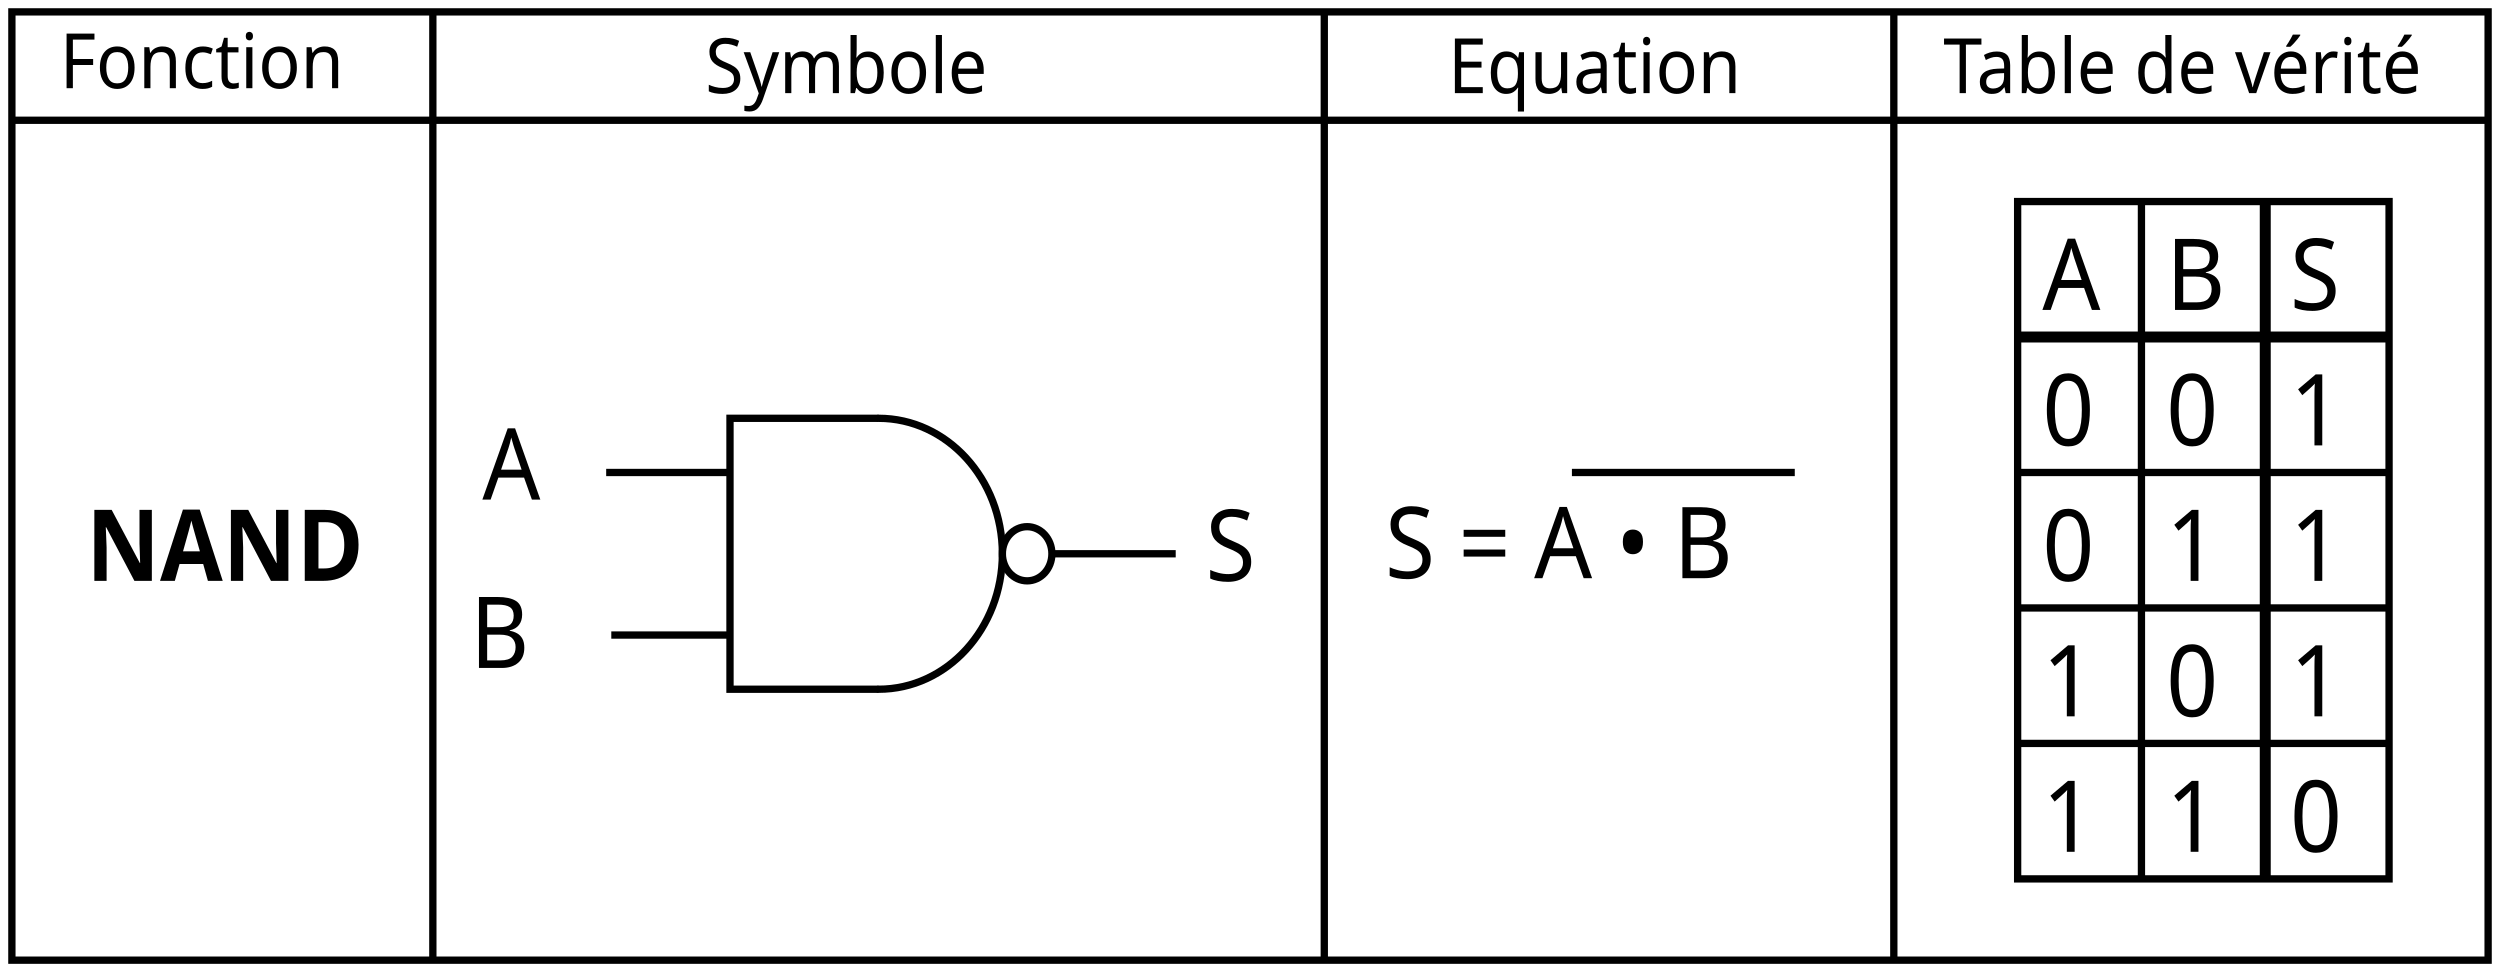
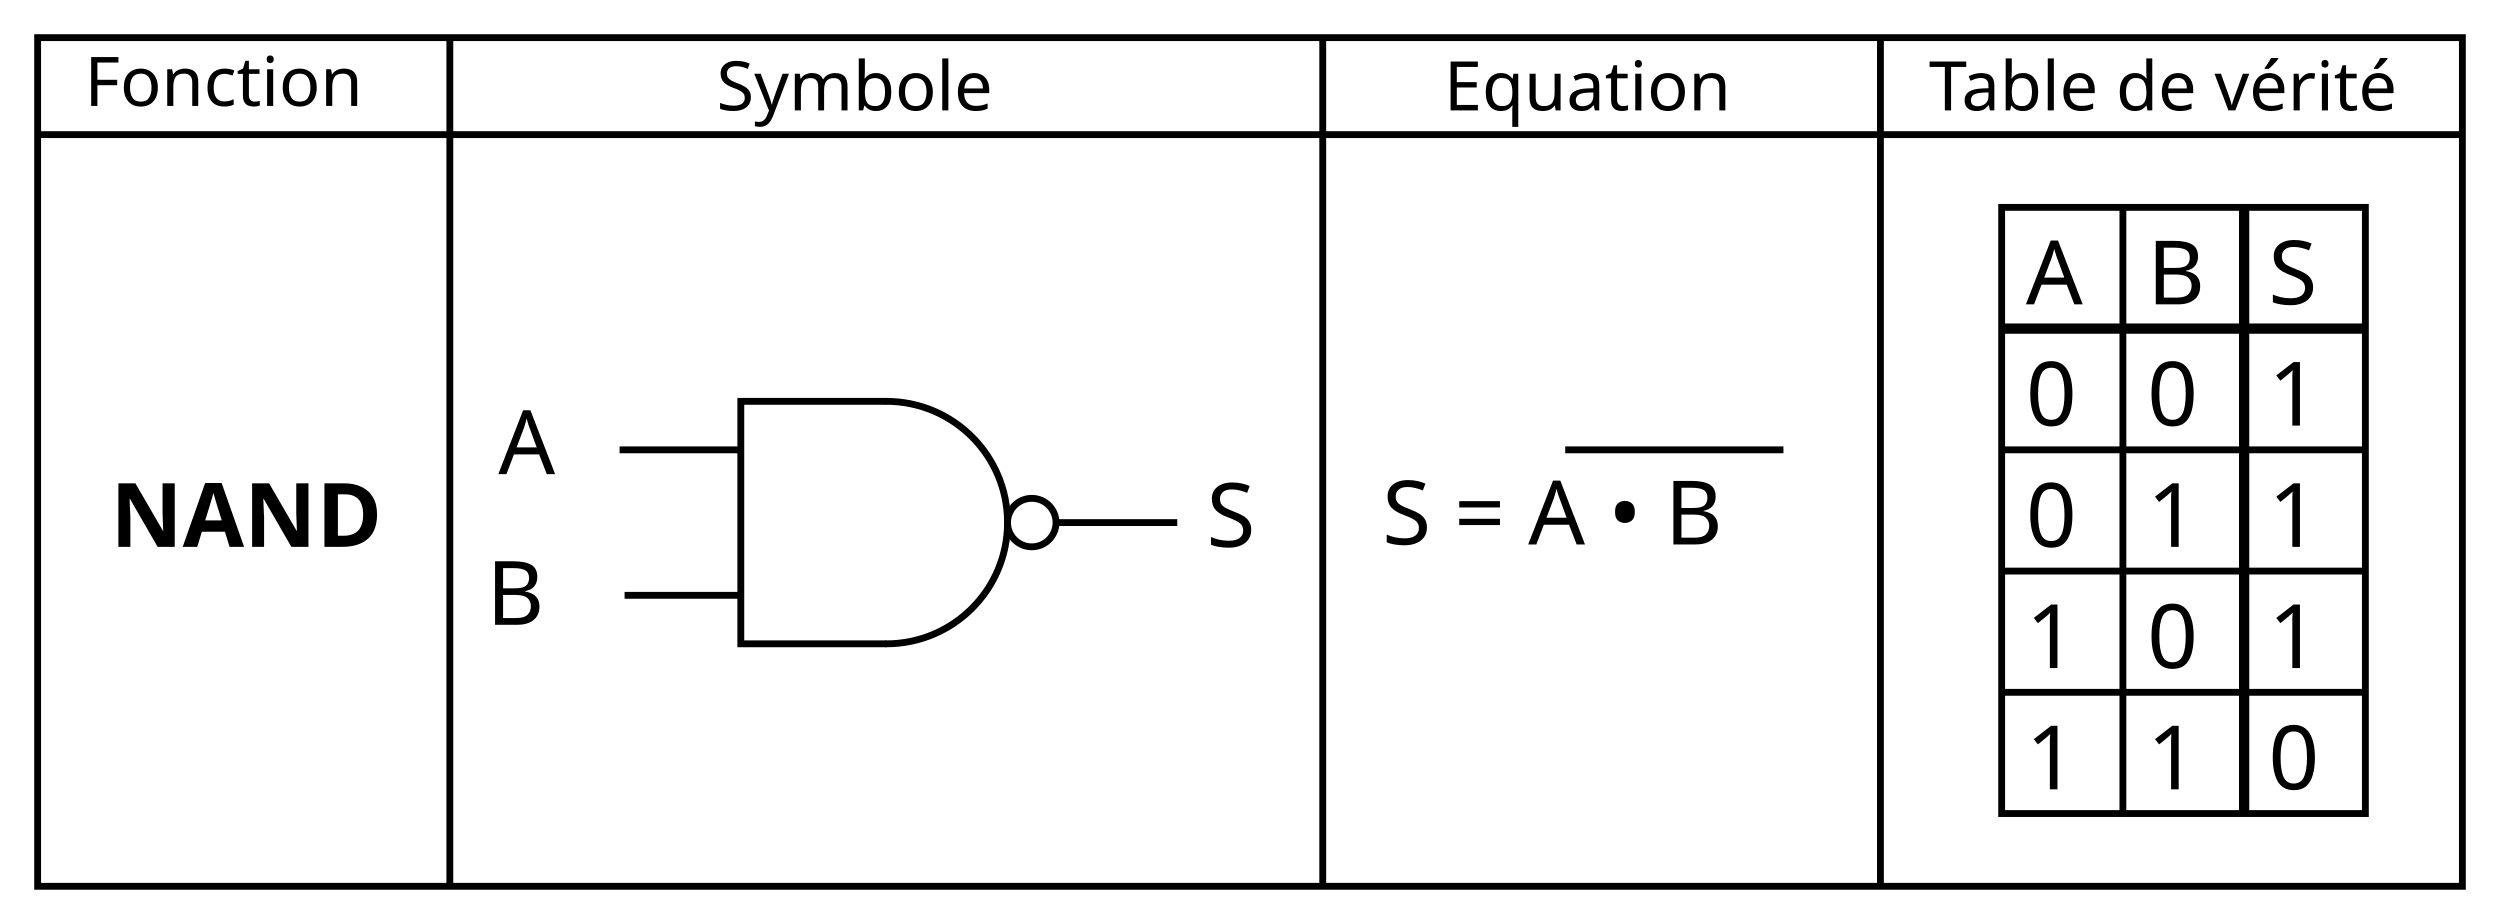
- <svg xmlns="http://www.w3.org/2000/svg" width="1518.925" height="590.595" id="svg2" version="1.1">
+ <svg xmlns="http://www.w3.org/2000/svg" width="365.331" height="135.016" id="svg2" version="1.1">
  <defs id="defs4" />
-   <g id="layer1" transform="translate(774.3036,-172.7534)">
-     <text xml:space="preserve" style="font-style:normal;font-weight:normal;font-size:57.738px;line-height:125%;font-family:Sans;letter-spacing:0px;word-spacing:0px;fill:#000000;fill-opacity:1;stroke:none" x="488.068" y="423.851" id="text3026" transform="scale(0.956002,1.046023)">
-       <tspan id="tspan3028" x="488.068" y="423.851">0</tspan>
+   <g id="layer1" transform="translate(-189.3819,-437.4134)">
+     <text xml:space="preserve" style="font-size:13px;font-style:normal;font-weight:normal;line-height:125%;letter-spacing:0px;word-spacing:0px;fill:#000000;fill-opacity:1;stroke:none;font-family:Sans" x="485.433" y="499.606" id="text3026">
+       <tspan id="tspan3028" x="485.433" y="499.606">0</tspan>
    </text>
-     <text xml:space="preserve" style="font-style:normal;font-weight:normal;font-size:57.738px;line-height:125%;font-family:Sans;letter-spacing:0px;word-spacing:0px;fill:#000000;fill-opacity:1;stroke:none" x="566.754" y="502.538" id="text3030-3" transform="scale(0.956002,1.046023)">
-       <tspan id="tspan3032-8" x="566.754" y="502.538">1</tspan>
+     <text xml:space="preserve" style="font-size:13px;font-style:normal;font-weight:normal;line-height:125%;letter-spacing:0px;word-spacing:0px;fill:#000000;fill-opacity:1;stroke:none;font-family:Sans" x="503.15" y="517.323" id="text3030-3">
+       <tspan id="tspan3032-8" x="503.15" y="517.323">1</tspan>
    </text>
-     <text xml:space="preserve" style="font-style:normal;font-weight:normal;font-size:57.738px;line-height:125%;font-family:Sans;letter-spacing:0px;word-spacing:0px;fill:#000000;fill-opacity:1;stroke:none" x="566.754" y="423.851" id="text3026-4-2" transform="scale(0.956002,1.046023)">
-       <tspan id="tspan3028-1-1" x="566.754" y="423.851">0</tspan>
+     <text xml:space="preserve" style="font-size:13px;font-style:normal;font-weight:normal;line-height:125%;letter-spacing:0px;word-spacing:0px;fill:#000000;fill-opacity:1;stroke:none;font-family:Sans" x="503.15" y="499.606" id="text3026-4-2">
+       <tspan id="tspan3028-1-1" x="503.15" y="499.606">0</tspan>
    </text>
-     <path style="fill:none;stroke:#000000;stroke-width:4.441px;stroke-linecap:butt;stroke-linejoin:miter;stroke-opacity:1" d="m 451.549,706.743 225.672,0 0,-411.538 -225.672,0 z" id="path3106" />
-     <path style="fill:none;stroke:#000000;stroke-width:4.441px;stroke-linecap:butt;stroke-linejoin:miter;stroke-opacity:1" d="m 526.773,706.743 0,-329.23" id="path3108" />
-     <text xml:space="preserve" style="font-style:normal;font-weight:normal;font-size:57.738px;line-height:125%;font-family:Sans;letter-spacing:0px;word-spacing:0px;fill:#000000;fill-opacity:1;stroke:none" x="488.068" y="345.165" id="text3110" transform="scale(0.956002,1.046023)">
-       <tspan id="tspan3112" x="488.068" y="345.165">A</tspan>
+     <path style="fill:none;stroke:#000000;stroke-width:1px;stroke-linecap:butt;stroke-linejoin:miter;stroke-opacity:1" d="m 481.89,556.299 53.15,0 0,-88.583 -53.15,0 z" id="path3106" />
+     <path style="fill:none;stroke:#000000;stroke-width:1px;stroke-linecap:butt;stroke-linejoin:miter;stroke-opacity:1" d="m 499.606,556.299 0,-70.866" id="path3108" />
+     <text xml:space="preserve" style="font-size:13px;font-style:normal;font-weight:normal;line-height:125%;letter-spacing:0px;word-spacing:0px;fill:#000000;fill-opacity:1;stroke:none;font-family:Sans" x="485.433" y="481.89" id="text3110">
+       <tspan id="tspan3112" x="485.433" y="481.89">A</tspan>
    </text>
-     <text xml:space="preserve" style="font-style:normal;font-weight:normal;font-size:57.738px;line-height:125%;font-family:Sans;letter-spacing:0px;word-spacing:0px;fill:#000000;fill-opacity:1;stroke:none" x="645.44" y="345.165" id="text3114" transform="scale(0.956002,1.046023)">
-       <tspan id="tspan3116" x="645.44" y="345.165">S</tspan>
+     <text xml:space="preserve" style="font-size:13px;font-style:normal;font-weight:normal;line-height:125%;letter-spacing:0px;word-spacing:0px;fill:#000000;fill-opacity:1;stroke:none;font-family:Sans" x="520.866" y="481.89" id="text3114">
+       <tspan id="tspan3116" x="520.866" y="481.89">S</tspan>
    </text>
-     <path style="fill:none;stroke:#000000;stroke-width:4.441px;stroke-linecap:butt;stroke-linejoin:miter;stroke-opacity:1" d="m 526.773,377.512 0,-82.308" id="path3120" />
-     <text xml:space="preserve" style="font-style:normal;font-weight:normal;font-size:57.738px;line-height:125%;font-family:Sans;letter-spacing:0px;word-spacing:0px;fill:#000000;fill-opacity:1;stroke:none" x="-503.379" y="455.326" id="text3901" transform="scale(0.956002,1.046023)">
-       <tspan id="tspan3903" x="-503.379" y="455.326">A</tspan>
+     <path style="fill:none;stroke:#000000;stroke-width:1px;stroke-linecap:butt;stroke-linejoin:miter;stroke-opacity:1" d="m 499.606,485.433 0,-17.717" id="path3120" />
+     <text xml:space="preserve" style="font-size:13px;font-style:normal;font-weight:normal;line-height:125%;letter-spacing:0px;word-spacing:0px;fill:#000000;fill-opacity:1;stroke:none;font-family:Sans" x="262.205" y="506.693" id="text3901">
+       <tspan id="tspan3903" x="262.205" y="506.693">A</tspan>
    </text>
-     <text xml:space="preserve" style="font-style:normal;font-weight:normal;font-size:57.738px;line-height:125%;font-family:Sans;letter-spacing:0px;word-spacing:0px;fill:#000000;fill-opacity:1;stroke:none" x="-43.749" y="502.538" id="text3909" transform="scale(0.956002,1.046023)">
-       <tspan id="tspan3911" x="-43.749" y="502.538">S</tspan>
+     <text xml:space="preserve" style="font-size:13px;font-style:normal;font-weight:normal;line-height:125%;letter-spacing:0px;word-spacing:0px;fill:#000000;fill-opacity:1;stroke:none;font-family:Sans" x="365.692" y="517.323" id="text3909">
+       <tspan id="tspan3911" x="365.692" y="517.323">S</tspan>
    </text>
-     <text xml:space="preserve" style="font-style:normal;font-weight:bold;font-size:57.738px;line-height:125%;font-family:Sans;-inkscape-font-specification:'Sans Bold';letter-spacing:0px;word-spacing:0px;fill:#000000;fill-opacity:1;stroke:none" x="-755.175" y="502.538" id="text3913" transform="scale(0.956002,1.046023)">
-       <tspan id="tspan3915" x="-755.175" y="502.538">NAND</tspan>
+     <text xml:space="preserve" style="font-size:13px;font-style:normal;font-weight:bold;line-height:125%;letter-spacing:0px;word-spacing:0px;fill:#000000;fill-opacity:1;stroke:none;font-family:Sans;-inkscape-font-specification:Sans Bold" x="205.512" y="517.323" id="text3913">
+       <tspan id="tspan3915" x="205.512" y="517.323">NAND</tspan>
    </text>
-     <text xml:space="preserve" style="font-style:normal;font-weight:normal;font-size:44.414px;line-height:125%;font-family:Sans;letter-spacing:0px;word-spacing:0px;fill:#000000;fill-opacity:1;stroke:none" x="-771.938" y="216.372" id="text3917" transform="scale(0.956002,1.046023)">
-       <tspan id="tspan3919" x="-771.938" y="216.372">Fonction</tspan>
+     <text xml:space="preserve" style="font-size:10px;font-style:normal;font-weight:normal;line-height:125%;letter-spacing:0px;word-spacing:0px;fill:#000000;fill-opacity:1;stroke:none;font-family:Sans" x="201.737" y="452.891" id="text3917">
+       <tspan id="tspan3919" x="201.737" y="452.891">Fonction</tspan>
    </text>
-     <text xml:space="preserve" style="font-style:normal;font-weight:normal;font-size:57.738px;line-height:125%;font-family:Sans;letter-spacing:0px;word-spacing:0px;fill:#000000;fill-opacity:1;stroke:none" x="-361.744" y="219.267" id="text3921" transform="scale(0.956002,1.046023)">
-       <tspan id="tspan3923" x="-361.744" y="219.267" style="font-size:44.414px">Symbole</tspan>
+     <text xml:space="preserve" style="font-size:13px;font-style:normal;font-weight:normal;line-height:125%;letter-spacing:0px;word-spacing:0px;fill:#000000;fill-opacity:1;stroke:none;font-family:Sans" x="294.094" y="453.543" id="text3921">
+       <tspan id="tspan3923" x="294.094" y="453.543" style="font-size:10px">Symbole</tspan>
    </text>
-     <text xml:space="preserve" style="font-style:normal;font-weight:normal;font-size:57.738px;line-height:125%;font-family:Sans;letter-spacing:0px;word-spacing:0px;fill:#000000;fill-opacity:1;stroke:none" x="110.374" y="219.267" id="text3925" transform="scale(0.956002,1.046023)">
-       <tspan id="tspan3927" x="110.374" y="219.267" style="font-size:44.414px">Equation</tspan>
+     <text xml:space="preserve" style="font-size:13px;font-style:normal;font-weight:normal;line-height:125%;letter-spacing:0px;word-spacing:0px;fill:#000000;fill-opacity:1;stroke:none;font-family:Sans" x="400.394" y="453.543" id="text3925">
+       <tspan id="tspan3927" x="400.394" y="453.543" style="font-size:10px">Equation</tspan>
    </text>
-     <text xml:space="preserve" style="font-style:normal;font-weight:normal;font-size:44.414px;line-height:125%;font-family:Sans;letter-spacing:0px;word-spacing:0px;fill:#000000;fill-opacity:1;stroke:none" x="425.119" y="219.267" id="text3929" transform="scale(0.956002,1.046023)">
-       <tspan id="tspan3931" x="425.119" y="219.267">Table de vérité</tspan>
+     <text xml:space="preserve" style="font-size:10px;font-style:normal;font-weight:normal;line-height:125%;letter-spacing:0px;word-spacing:0px;fill:#000000;fill-opacity:1;stroke:none;font-family:Sans" x="471.26" y="453.543" id="text3929">
+       <tspan id="tspan3931" x="471.26" y="453.543">Table de vérité</tspan>
    </text>
-     <text xml:space="preserve" style="font-style:normal;font-weight:normal;font-size:57.738px;line-height:125%;font-family:Sans;letter-spacing:0px;word-spacing:0px;fill:#000000;fill-opacity:1;stroke:none" x="70.311" y="500.978" id="text3933" transform="scale(0.956002,1.046023)">
-       <tspan id="tspan3935" x="70.311" y="500.978">S = A • B</tspan>
+     <text xml:space="preserve" style="font-size:13px;font-style:normal;font-weight:normal;line-height:125%;letter-spacing:0px;word-spacing:0px;fill:#000000;fill-opacity:1;stroke:none;font-family:Sans" x="391.373" y="516.972" id="text3933">
+       <tspan id="tspan3935" x="391.373" y="516.972">S = A • B</tspan>
    </text>
-     <path style="fill:none;stroke:#000000;stroke-width:4.441px;stroke-linecap:butt;stroke-linejoin:miter;stroke-opacity:1" d="m -767.083,179.974 1504.484,0 0,576.153 -1504.484,0 z" id="path3941" />
-     <path style="fill:none;stroke:#000000;stroke-width:4.441px;stroke-linecap:butt;stroke-linejoin:miter;stroke-opacity:1" d="m -767.083,245.82 1504.484,0" id="path3943" />
-     <path style="fill:none;stroke:#000000;stroke-width:4.441px;stroke-linecap:butt;stroke-linejoin:miter;stroke-opacity:1" d="m -511.321,179.974 10e-6,576.153" id="path3945" />
-     <path style="fill:none;stroke:#000000;stroke-width:4.441px;stroke-linecap:butt;stroke-linejoin:miter;stroke-opacity:1" d="m 30.293,179.974 4.5e-5,576.153" id="path3947" />
-     <path style="fill:none;stroke:#000000;stroke-width:4.441px;stroke-linecap:butt;stroke-linejoin:miter;stroke-opacity:1" d="m 376.325,179.974 0,576.153" id="path3949" />
-     <text xml:space="preserve" style="font-style:normal;font-weight:normal;font-size:57.738px;line-height:125%;font-family:Sans;letter-spacing:0px;word-spacing:0px;fill:#000000;fill-opacity:1;stroke:none" x="-511.132" y="553.127" id="text3901-1" transform="scale(0.956002,1.046023)">
-       <tspan id="tspan3903-0" x="-511.132" y="553.127">B</tspan>
+     <path style="fill:none;stroke:#000000;stroke-width:1px;stroke-linecap:butt;stroke-linejoin:miter;stroke-opacity:1" d="m 22.342,-19.303 354.331,0 0,124.016 -354.331,0 z" id="path3941" transform="translate(172.5399,462.2165)" />
+     <path style="fill:none;stroke:#000000;stroke-width:1px;stroke-linecap:butt;stroke-linejoin:miter;stroke-opacity:1" d="m 22.342,-5.13 354.331,0" id="path3943" transform="translate(172.5399,462.2165)" />
+     <path style="fill:none;stroke:#000000;stroke-width:1px;stroke-linecap:butt;stroke-linejoin:miter;stroke-opacity:1" d="m 82.578,-19.303 4e-6,124.016" id="path3945" transform="translate(172.5399,462.2165)" />
+     <path style="fill:none;stroke:#000000;stroke-width:1px;stroke-linecap:butt;stroke-linejoin:miter;stroke-opacity:1" d="m 210.137,-19.303 1e-5,124.016" id="path3947" transform="translate(172.5399,462.2165)" />
+     <path style="fill:none;stroke:#000000;stroke-width:1px;stroke-linecap:butt;stroke-linejoin:miter;stroke-opacity:1" d="m 291.633,-19.303 0,124.016" id="path3949" transform="translate(172.5399,462.2165)" />
+     <text xml:space="preserve" style="font-size:13px;font-style:normal;font-weight:normal;line-height:125%;letter-spacing:0px;word-spacing:0px;fill:#000000;fill-opacity:1;stroke:none;font-family:Sans" x="260.459" y="528.713" id="text3901-1">
+       <tspan id="tspan3903-0" x="260.459" y="528.713">B</tspan>
    </text>
-     <flowRoot xml:space="preserve" id="flowRoot4015" style="font-style:normal;font-weight:normal;font-size:13px;line-height:125%;font-family:Sans;letter-spacing:0px;word-spacing:0px;fill:#000000;fill-opacity:1;stroke:none" transform="translate(189.3819,437.4134)">
+     <flowRoot xml:space="preserve" id="flowRoot4015" style="font-size:13px;font-style:normal;font-weight:normal;line-height:125%;letter-spacing:0px;word-spacing:0px;fill:#000000;fill-opacity:1;stroke:none;font-family:Sans" transform="translate(189.3819,437.4134)">
      <flowRegion id="flowRegion4017">
        <rect id="rect4019" width="39.286" height="25.714" x="139.821" y="36.904" />
      </flowRegion>
      <flowPara id="flowPara4021" />
    </flowRoot>
-     <path style="fill:none;stroke:#000000;stroke-width:4.441;stroke-linecap:butt;stroke-linejoin:miter;stroke-miterlimit:4;stroke-dasharray:none;stroke-opacity:1" d="m -406.007,459.82 75.224,0" id="path10374" />
-     <path style="fill:none;stroke:#000000;stroke-width:4.441;stroke-linecap:butt;stroke-linejoin:miter;stroke-miterlimit:4;stroke-dasharray:none;stroke-opacity:1" d="m -402.9,558.589 72.118,0" id="path10376" />
-     <path style="fill:none;stroke:#000000;stroke-width:4.441;stroke-linecap:butt;stroke-linejoin:miter;stroke-miterlimit:4;stroke-dasharray:none;stroke-opacity:1" d="m -135.2,509.205 75.224,0" id="path10378" />
-     <path style="fill:none;stroke:#000000;stroke-width:6.662;stroke-linecap:butt;stroke-linejoin:miter;stroke-miterlimit:4;stroke-dasharray:none;stroke-opacity:1" d="m 451.549,377.512 225.672,0" id="path4044" />
-     <path style="fill:none;stroke:#000000;stroke-width:4.441px;stroke-linecap:butt;stroke-linejoin:miter;stroke-opacity:1" d="m 451.549,459.82 225.672,0" id="path4046" />
-     <path style="fill:none;stroke:#000000;stroke-width:4.441px;stroke-linecap:butt;stroke-linejoin:miter;stroke-opacity:1" d="m 451.549,542.128 225.672,0" id="path4048" />
-     <path style="fill:none;stroke:#000000;stroke-width:6.662;stroke-linecap:butt;stroke-linejoin:miter;stroke-miterlimit:4;stroke-dasharray:none;stroke-opacity:1" d="m 601.997,295.205 0,411.538" id="path4050" />
-     <text xml:space="preserve" style="font-style:normal;font-weight:normal;font-size:57.738px;line-height:125%;font-family:Sans;letter-spacing:0px;word-spacing:0px;fill:#000000;fill-opacity:1;stroke:none" x="566.754" y="345.165" id="text4052" transform="scale(0.956002,1.046023)">
-       <tspan id="tspan4054" x="566.754" y="345.165">B</tspan>
+     <path style="fill:none;stroke:#000000;stroke-width:1;stroke-linecap:butt;stroke-linejoin:miter;stroke-miterlimit:4;stroke-opacity:1;stroke-dasharray:none" d="m 279.921,503.15 17.717,0" id="path10374" />
+     <path style="fill:none;stroke:#000000;stroke-width:1;stroke-linecap:butt;stroke-linejoin:miter;stroke-miterlimit:4;stroke-opacity:1;stroke-dasharray:none" d="m 280.653,524.409 16.985,0" id="path10376" />
+     <path style="fill:none;stroke:#000000;stroke-width:1;stroke-linecap:butt;stroke-linejoin:miter;stroke-miterlimit:4;stroke-opacity:1;stroke-dasharray:none" d="m 343.701,513.78 17.717,0" id="path10378" />
+     <path style="fill:none;stroke:#000000;stroke-width:1.5;stroke-linecap:butt;stroke-linejoin:miter;stroke-opacity:1;stroke-miterlimit:4;stroke-dasharray:none" d="m 292.508,48.02 53.15,0" id="path4044" transform="translate(189.3819,437.4134)" />
+     <path style="fill:none;stroke:#000000;stroke-width:1px;stroke-linecap:butt;stroke-linejoin:miter;stroke-opacity:1" d="m 292.508,65.736 53.15,0" id="path4046" transform="translate(189.3819,437.4134)" />
+     <path style="fill:none;stroke:#000000;stroke-width:1px;stroke-linecap:butt;stroke-linejoin:miter;stroke-opacity:1" d="m 292.508,83.453 53.15,0" id="path4048" transform="translate(189.3819,437.4134)" />
+     <path style="fill:none;stroke:#000000;stroke-width:1.5;stroke-linecap:butt;stroke-linejoin:miter;stroke-opacity:1;stroke-miterlimit:4;stroke-dasharray:none" d="m 327.941,30.303 0,88.583" id="path4050" transform="translate(189.3819,437.4134)" />
+     <text xml:space="preserve" style="font-size:13px;font-style:normal;font-weight:normal;line-height:125%;letter-spacing:0px;word-spacing:0px;fill:#000000;fill-opacity:1;stroke:none;font-family:Sans" x="503.15" y="481.89" id="text4052">
+       <tspan id="tspan4054" x="503.15" y="481.89">B</tspan>
    </text>
-     <text xml:space="preserve" style="font-style:normal;font-weight:normal;font-size:57.738px;line-height:125%;font-family:Sans;letter-spacing:0px;word-spacing:0px;fill:#000000;fill-opacity:1;stroke:none" x="488.068" y="502.538" id="text3026-9" transform="scale(0.956002,1.046023)">
-       <tspan id="tspan3028-2" x="488.068" y="502.538">0</tspan>
+     <text xml:space="preserve" style="font-size:13px;font-style:normal;font-weight:normal;line-height:125%;letter-spacing:0px;word-spacing:0px;fill:#000000;fill-opacity:1;stroke:none;font-family:Sans" x="485.433" y="517.323" id="text3026-9">
+       <tspan id="tspan3028-2" x="485.433" y="517.323">0</tspan>
    </text>
-     <path style="fill:none;stroke:#000000;stroke-width:4.441px;stroke-linecap:butt;stroke-linejoin:miter;stroke-opacity:1" d="m 451.549,624.435 225.672,0" id="path4046-5" />
-     <text xml:space="preserve" style="font-style:normal;font-weight:normal;font-size:57.738px;line-height:125%;font-family:Sans;letter-spacing:0px;word-spacing:0px;fill:#000000;fill-opacity:1;stroke:none" x="488.068" y="581.224" id="text3030" transform="scale(0.956002,1.046023)">
-       <tspan id="tspan3032" x="488.068" y="581.224">1</tspan>
+     <path style="fill:none;stroke:#000000;stroke-width:1px;stroke-linecap:butt;stroke-linejoin:miter;stroke-opacity:1" d="m 481.89,538.583 53.15,0" id="path4046-5" />
+     <text xml:space="preserve" style="font-size:13px;font-style:normal;font-weight:normal;line-height:125%;letter-spacing:0px;word-spacing:0px;fill:#000000;fill-opacity:1;stroke:none;font-family:Sans" x="485.433" y="535.039" id="text3030">
+       <tspan id="tspan3032" x="485.433" y="535.039">1</tspan>
    </text>
-     <text xml:space="preserve" style="font-style:normal;font-weight:normal;font-size:57.738px;line-height:125%;font-family:Sans;letter-spacing:0px;word-spacing:0px;fill:#000000;fill-opacity:1;stroke:none" x="488.068" y="659.91" id="text3030-9" transform="scale(0.956002,1.046023)">
-       <tspan id="tspan3032-0" x="488.068" y="659.91">1</tspan>
+     <text xml:space="preserve" style="font-size:13px;font-style:normal;font-weight:normal;line-height:125%;letter-spacing:0px;word-spacing:0px;fill:#000000;fill-opacity:1;stroke:none;font-family:Sans" x="485.433" y="552.756" id="text3030-9">
+       <tspan id="tspan3032-0" x="485.433" y="552.756">1</tspan>
    </text>
-     <text xml:space="preserve" style="font-style:normal;font-weight:normal;font-size:57.738px;line-height:125%;font-family:Sans;letter-spacing:0px;word-spacing:0px;fill:#000000;fill-opacity:1;stroke:none" x="566.754" y="659.91" id="text3030-9-8" transform="scale(0.956002,1.046023)">
-       <tspan id="tspan3032-0-4" x="566.754" y="659.91">1</tspan>
+     <text xml:space="preserve" style="font-size:13px;font-style:normal;font-weight:normal;line-height:125%;letter-spacing:0px;word-spacing:0px;fill:#000000;fill-opacity:1;stroke:none;font-family:Sans" x="503.15" y="552.756" id="text3030-9-8">
+       <tspan id="tspan3032-0-4" x="503.15" y="552.756">1</tspan>
    </text>
-     <text xml:space="preserve" style="font-style:normal;font-weight:normal;font-size:57.738px;line-height:125%;font-family:Sans;letter-spacing:0px;word-spacing:0px;fill:#000000;fill-opacity:1;stroke:none" x="566.754" y="581.224" id="text3026-4-2-9" transform="scale(0.956002,1.046023)">
-       <tspan id="tspan3028-1-1-5" x="566.754" y="581.224">0</tspan>
+     <text xml:space="preserve" style="font-size:13px;font-style:normal;font-weight:normal;line-height:125%;letter-spacing:0px;word-spacing:0px;fill:#000000;fill-opacity:1;stroke:none;font-family:Sans" x="503.15" y="535.039" id="text3026-4-2-9">
+       <tspan id="tspan3028-1-1-5" x="503.15" y="535.039">0</tspan>
    </text>
-     <text xml:space="preserve" style="font-style:normal;font-weight:normal;font-size:57.738px;line-height:125%;font-family:Sans;letter-spacing:0px;word-spacing:0px;fill:#000000;fill-opacity:1;stroke:none" x="645.44" y="423.851" id="text3026-4-2-3" transform="scale(0.956002,1.046023)">
-       <tspan id="tspan3028-1-1-3" x="645.44" y="423.851">1</tspan>
+     <text xml:space="preserve" style="font-size:13px;font-style:normal;font-weight:normal;line-height:125%;letter-spacing:0px;word-spacing:0px;fill:#000000;fill-opacity:1;stroke:none;font-family:Sans" x="520.866" y="499.606" id="text3026-4-2-3">
+       <tspan id="tspan3028-1-1-3" x="520.866" y="499.606">1</tspan>
    </text>
-     <text xml:space="preserve" style="font-style:normal;font-weight:normal;font-size:57.738px;line-height:125%;font-family:Sans;letter-spacing:0px;word-spacing:0px;fill:#000000;fill-opacity:1;stroke:none" x="645.44" y="502.538" id="text3030-3-7" transform="scale(0.956002,1.046023)">
-       <tspan id="tspan3032-8-2" x="645.44" y="502.538">1</tspan>
+     <text xml:space="preserve" style="font-size:13px;font-style:normal;font-weight:normal;line-height:125%;letter-spacing:0px;word-spacing:0px;fill:#000000;fill-opacity:1;stroke:none;font-family:Sans" x="520.866" y="517.323" id="text3030-3-7">
+       <tspan id="tspan3032-8-2" x="520.866" y="517.323">1</tspan>
    </text>
-     <text xml:space="preserve" style="font-style:normal;font-weight:normal;font-size:57.738px;line-height:125%;font-family:Sans;letter-spacing:0px;word-spacing:0px;fill:#000000;fill-opacity:1;stroke:none" x="645.44" y="581.224" id="text3030-3-1" transform="scale(0.956002,1.046023)">
-       <tspan id="tspan3032-8-5" x="645.44" y="581.224">1</tspan>
+     <text xml:space="preserve" style="font-size:13px;font-style:normal;font-weight:normal;line-height:125%;letter-spacing:0px;word-spacing:0px;fill:#000000;fill-opacity:1;stroke:none;font-family:Sans" x="520.866" y="535.039" id="text3030-3-1">
+       <tspan id="tspan3032-8-5" x="520.866" y="535.039">1</tspan>
    </text>
-     <text xml:space="preserve" style="font-style:normal;font-weight:normal;font-size:57.738px;line-height:125%;font-family:Sans;letter-spacing:0px;word-spacing:0px;fill:#000000;fill-opacity:1;stroke:none" x="645.44" y="659.91" id="text3030-3-3" transform="scale(0.956002,1.046023)">
-       <tspan id="tspan3032-8-4" x="645.44" y="659.91">0</tspan>
+     <text xml:space="preserve" style="font-size:13px;font-style:normal;font-weight:normal;line-height:125%;letter-spacing:0px;word-spacing:0px;fill:#000000;fill-opacity:1;stroke:none;font-family:Sans" x="520.866" y="552.756" id="text3030-3-3">
+       <tspan id="tspan3032-8-4" x="520.866" y="552.756">0</tspan>
    </text>
-     <path style="fill:none;stroke:#000000;stroke-width:4.441px;stroke-linecap:butt;stroke-linejoin:miter;stroke-opacity:1" d="m -240.514,426.897 -90.269,0 0,164.615 90.269,0" id="path4928" />
-     <path style="color:#000000;display:inline;overflow:visible;visibility:visible;fill:none;stroke:#000000;stroke-width:4.441;stroke-linecap:round;stroke-linejoin:miter;stroke-miterlimit:4;stroke-dasharray:none;stroke-dashoffset:0;stroke-opacity:1;marker:none;enable-background:accumulate" id="path4939" d="m -240.514,426.897 a 75.224,82.308 0 0 1 75.224,82.308 75.224,82.308 0 0 1 -75.224,82.308" />
-     <ellipse style="color:#000000;display:inline;overflow:visible;visibility:visible;fill:none;stroke:#000000;stroke-width:4.441;stroke-linecap:round;stroke-linejoin:miter;stroke-miterlimit:4;stroke-dasharray:none;stroke-dashoffset:0;stroke-opacity:1;marker:none;enable-background:accumulate" id="path4960" cx="-150.245" cy="509.205" rx="15.045" ry="16.462" />
-     <path style="fill:none;stroke:#000000;stroke-width:4.441px;stroke-linecap:butt;stroke-linejoin:miter;stroke-opacity:1" d="m 180.742,459.82 135.404,0" id="path4962" />
+     <path style="fill:none;stroke:#000000;stroke-width:1px;stroke-linecap:butt;stroke-linejoin:miter;stroke-opacity:1" d="m 318.898,496.063 -21.26,0 0,35.433 21.26,0" id="path4928" />
+     <path style="color:#000000;fill:none;stroke:#000000;stroke-width:1;stroke-linecap:round;stroke-linejoin:miter;stroke-miterlimit:4;stroke-opacity:1;stroke-dasharray:none;stroke-dashoffset:0;marker:none;visibility:visible;display:inline;overflow:visible;enable-background:accumulate" id="path4939" d="m 136.602,58.65 a 17.717,17.717 0 0 1 17.717,17.717 17.717,17.717 0 0 1 -17.717,17.717" transform="translate(182.2953,437.4134)" />
+     <path style="color:#000000;fill:none;stroke:#000000;stroke-width:1;stroke-linecap:round;stroke-linejoin:miter;stroke-miterlimit:4;stroke-opacity:1;stroke-dasharray:none;stroke-dashoffset:0;marker:none;visibility:visible;display:inline;overflow:visible;enable-background:accumulate" id="path4960" d="m 154.319,76.366 a 3.543,3.543 0 0 1 -3.543,3.543 3.543,3.543 0 0 1 -3.543,-3.543 3.543,3.543 0 0 1 3.543,-3.543 3.543,3.543 0 0 1 3.543,3.543 z" transform="translate(189.3819,437.4134)" />
+     <path style="fill:none;stroke:#000000;stroke-width:1px;stroke-linecap:butt;stroke-linejoin:miter;stroke-opacity:1" d="m 228.728,65.736 31.89,0" id="path4962" transform="translate(189.3819,437.4134)" />
  </g>
</svg>
